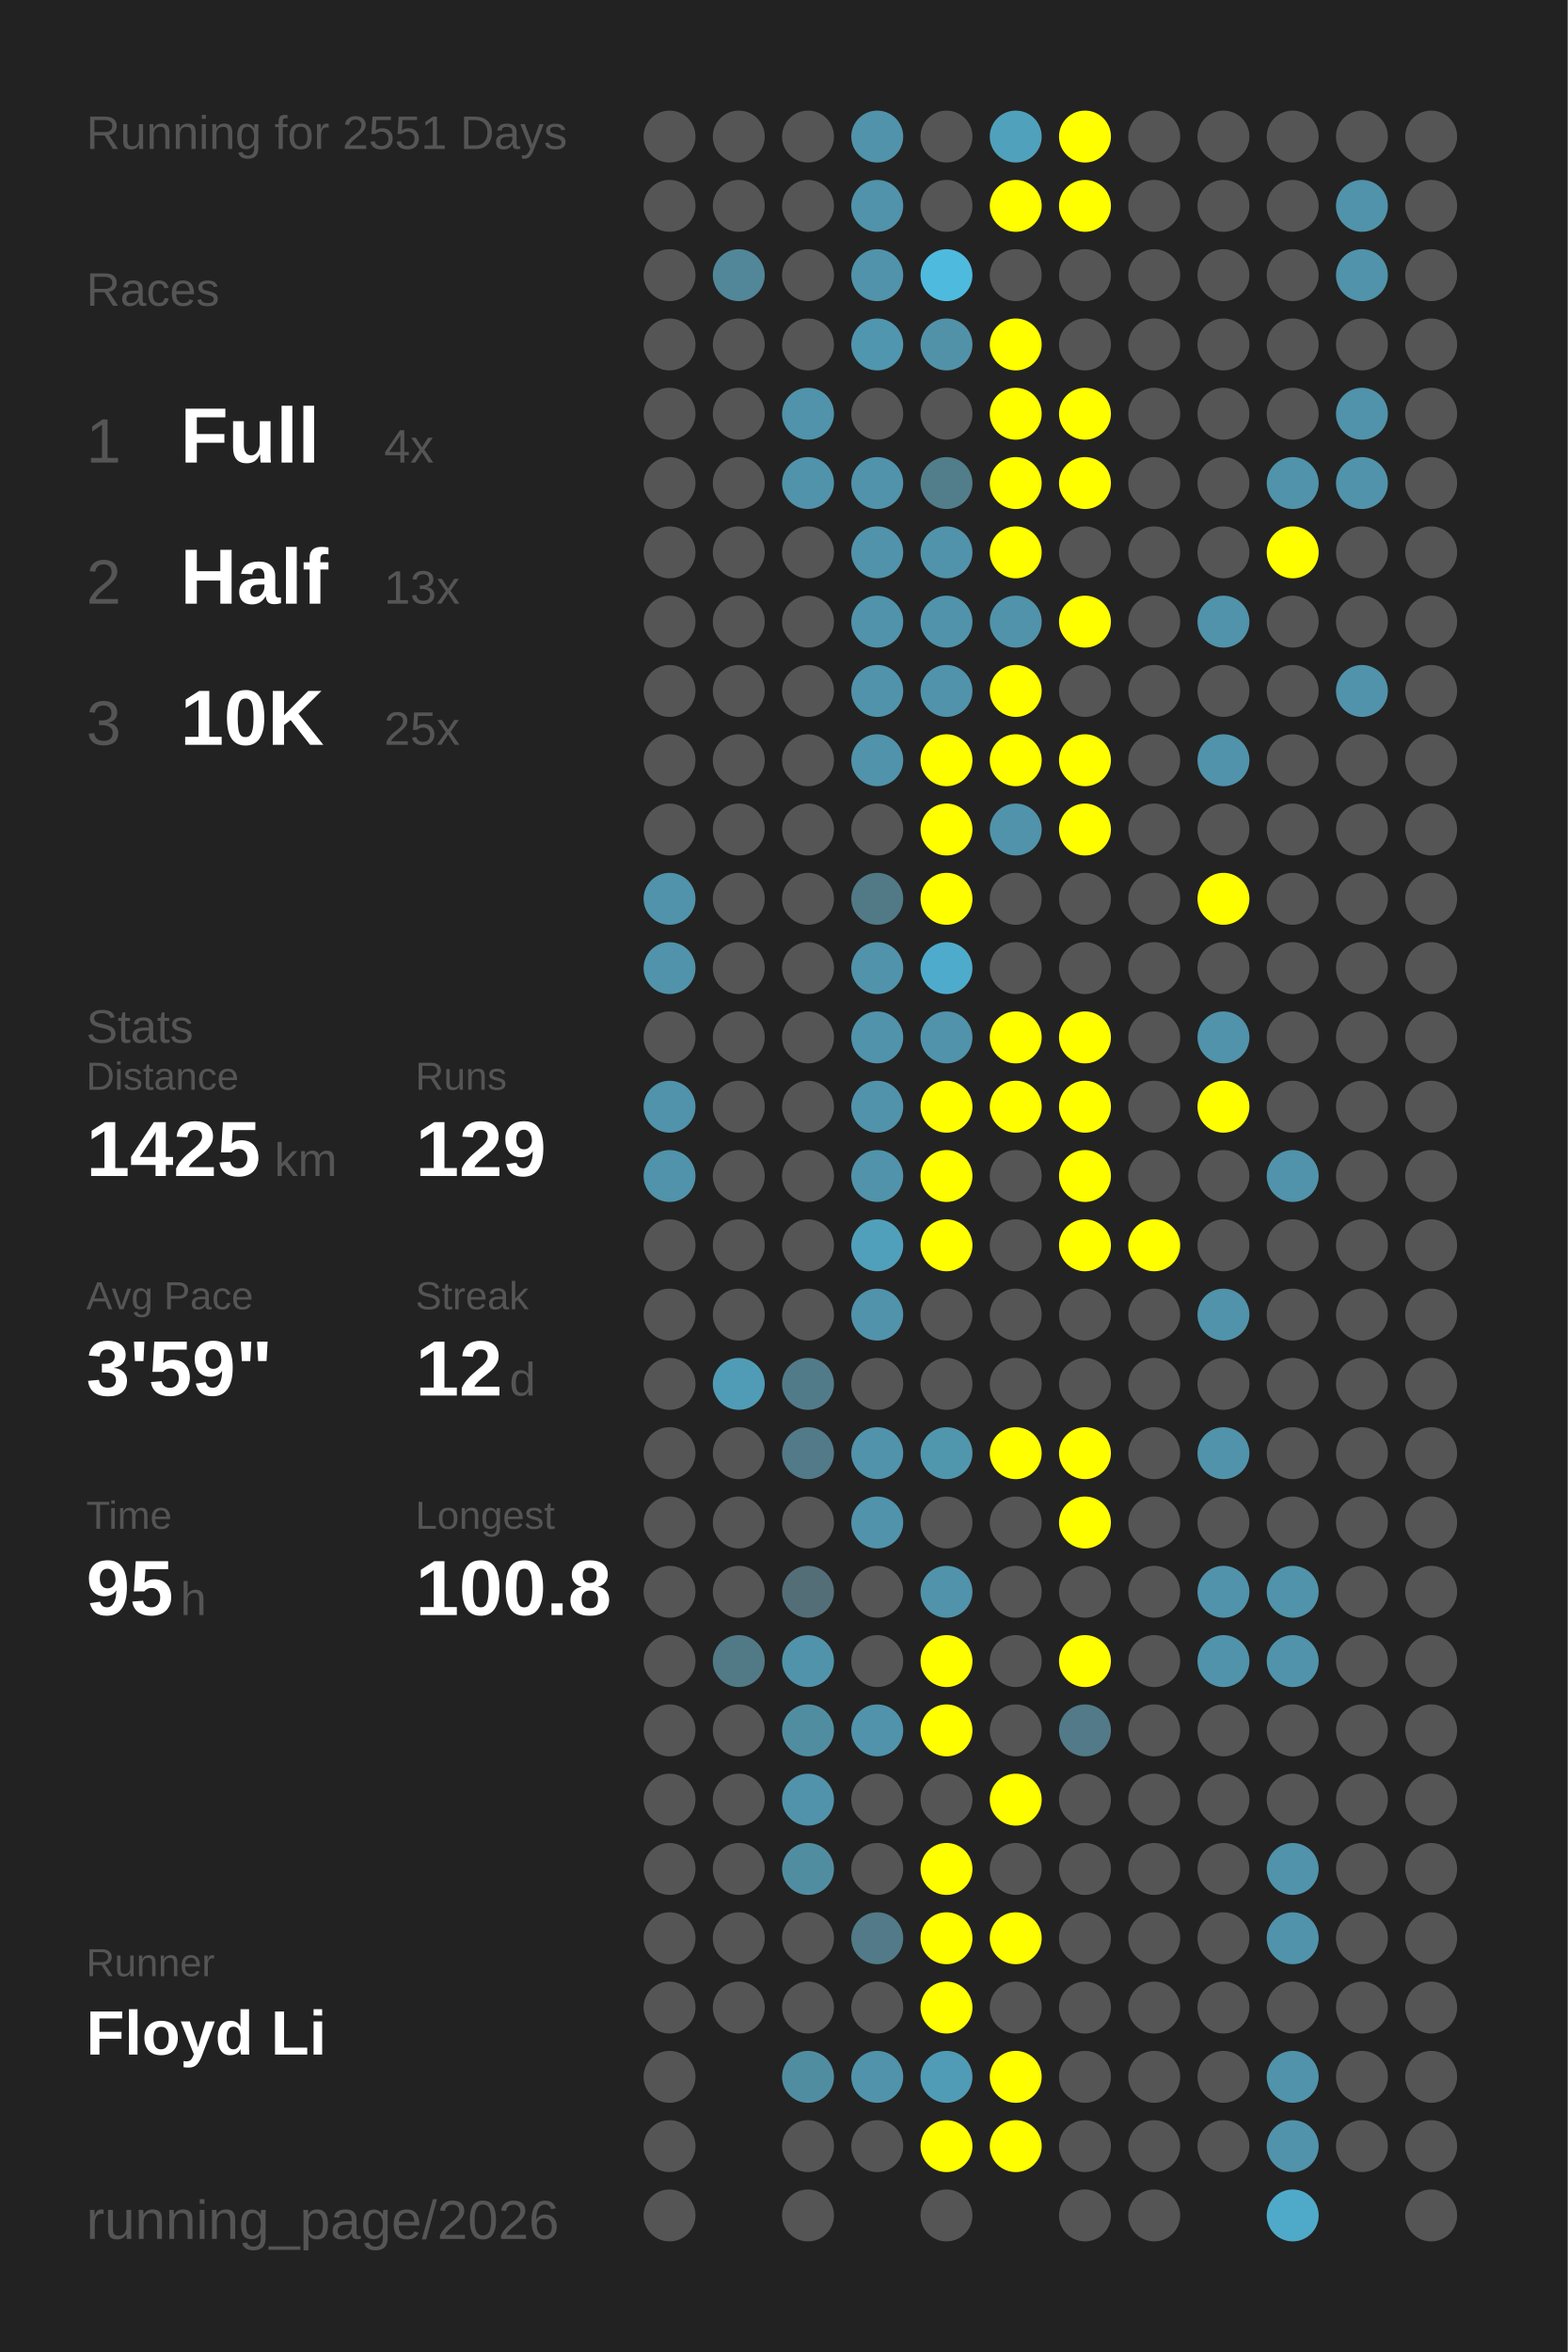
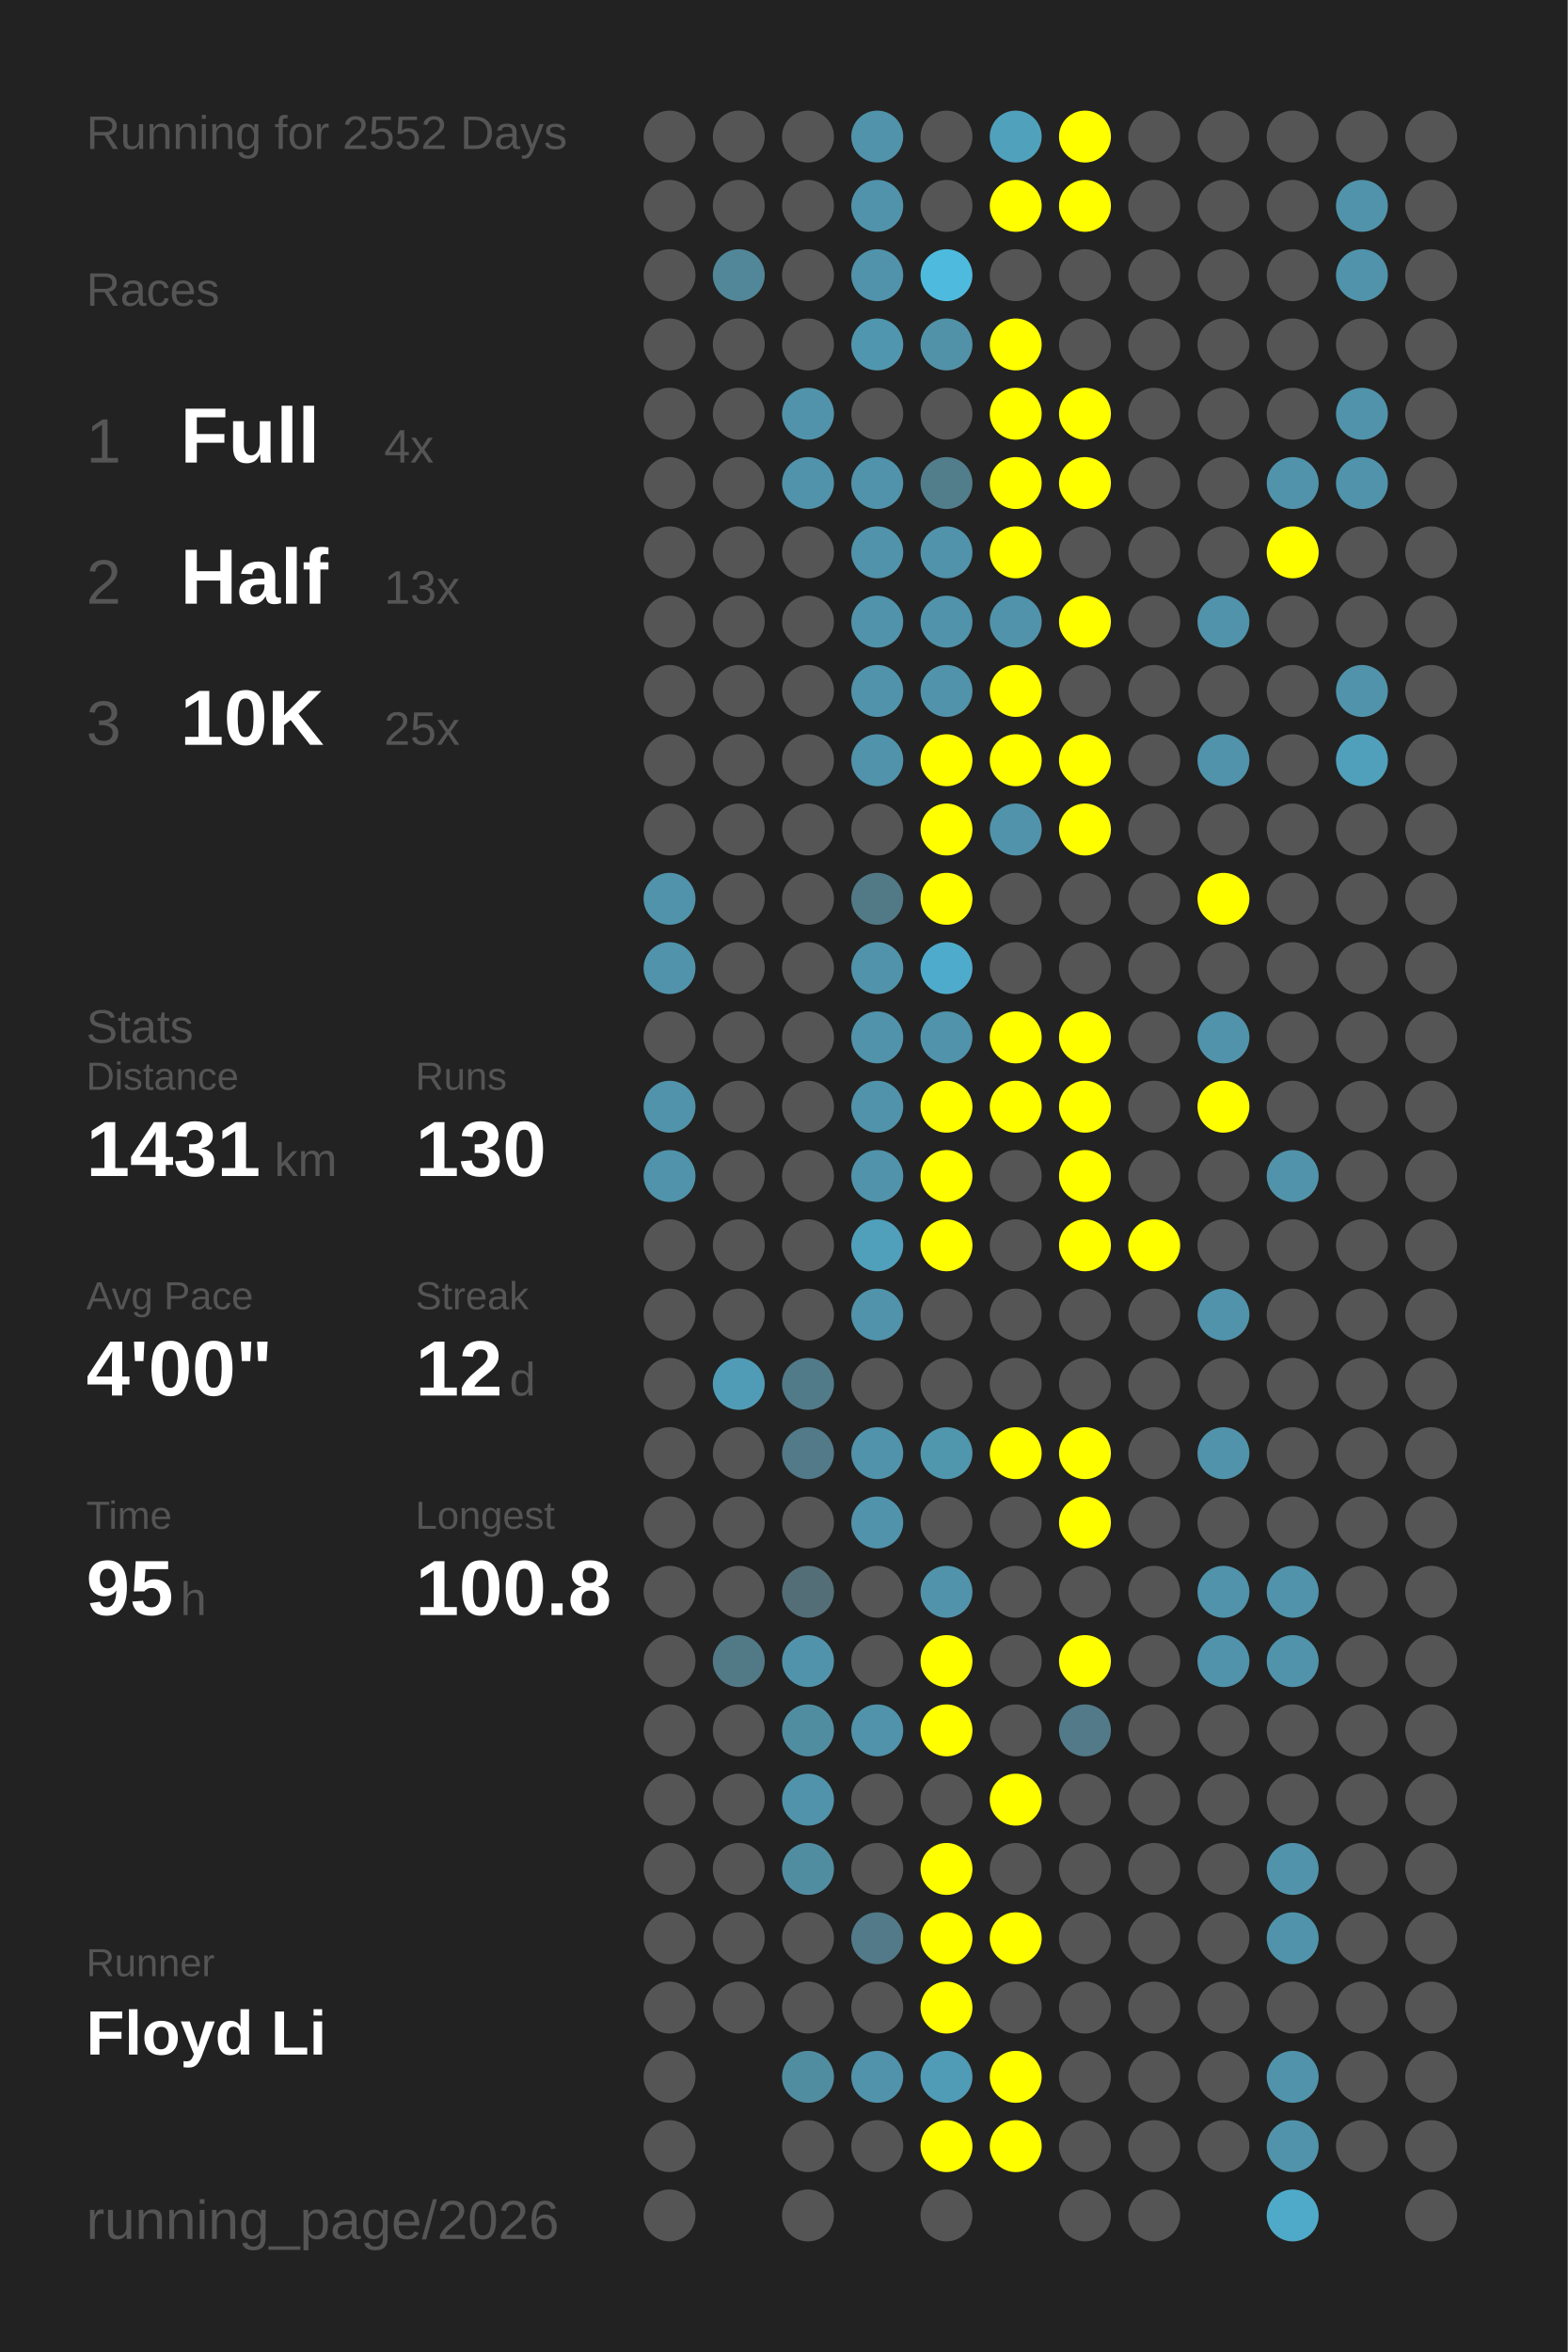
<svg xmlns="http://www.w3.org/2000/svg" baseProfile="full" height="300mm" version="1.1" viewBox="0,0,200,300" width="200mm">
  <defs />
  <rect fill="#222222" height="300" width="200" x="0" y="0" />
-   <text fill="#555555" style="font-size:6px; font-family:Arial;" x="11" y="19">Running for 2551 Days</text>
+   <text fill="#555555" style="font-size:6px; font-family:Arial;" x="11" y="19">Running for 2552 Days</text>
  <text fill="#555555" style="font-size:6px; font-family:Arial;" x="11" y="39">Races</text>
  <text fill="#555555" style="font-size:8px; font-family:Arial;" x="11" y="59">1</text>
  <text fill="#FFFFFF" style="font-size:10px; font-family:Arial; font-weight:bold;" x="23" y="59">Full</text>
  <text fill="#555555" style="font-size:6px; font-family:Arial;" x="49" y="59">4x</text>
  <text fill="#555555" style="font-size:8px; font-family:Arial;" x="11" y="77">2</text>
  <text fill="#FFFFFF" style="font-size:10px; font-family:Arial; font-weight:bold;" x="23" y="77">Half</text>
  <text fill="#555555" style="font-size:6px; font-family:Arial;" x="49" y="77">13x</text>
  <text fill="#555555" style="font-size:8px; font-family:Arial;" x="11" y="95">3</text>
  <text fill="#FFFFFF" style="font-size:10px; font-family:Arial; font-weight:bold;" x="23" y="95">10K</text>
  <text fill="#555555" style="font-size:6px; font-family:Arial;" x="49" y="95">25x</text>
  <text fill="#555555" style="font-size:6px; font-family:Arial;" x="11" y="133">Stats</text>
  <text fill="#555555" style="font-size:5px; font-family:Arial;" x="11" y="139">Distance</text>
-   <text fill="#FFFFFF" style="font-size:10px; font-family:Arial; font-weight:bold;" x="11" y="150">1425</text>
+   <text fill="#FFFFFF" style="font-size:10px; font-family:Arial; font-weight:bold;" x="11" y="150">1431</text>
  <text fill="#555555" style="font-size:6px; font-family:Arial;" x="35" y="150">km</text>
  <text fill="#555555" style="font-size:5px; font-family:Arial;" x="53" y="139">Runs</text>
-   <text fill="#FFFFFF" style="font-size:10px; font-family:Arial; font-weight:bold;" x="53" y="150">129</text>
+   <text fill="#FFFFFF" style="font-size:10px; font-family:Arial; font-weight:bold;" x="53" y="150">130</text>
  <text fill="#555555" style="font-size:5px; font-family:Arial;" x="11" y="167">Avg Pace</text>
-   <text fill="#FFFFFF" style="font-size:10px; font-family:Arial; font-weight:bold;" x="11" y="178">3'59"</text>
+   <text fill="#FFFFFF" style="font-size:10px; font-family:Arial; font-weight:bold;" x="11" y="178">4'00"</text>
  <text fill="#555555" style="font-size:5px; font-family:Arial;" x="53" y="167">Streak</text>
  <text fill="#FFFFFF" style="font-size:10px; font-family:Arial; font-weight:bold;" x="53" y="178">12</text>
  <text fill="#555555" style="font-size:6px; font-family:Arial;" x="65" y="178">d</text>
  <text fill="#555555" style="font-size:5px; font-family:Arial;" x="11" y="195">Time</text>
  <text fill="#FFFFFF" style="font-size:10px; font-family:Arial; font-weight:bold;" x="11" y="206">95</text>
  <text fill="#555555" style="font-size:6px; font-family:Arial;" x="23" y="206">h</text>
  <text fill="#555555" style="font-size:5px; font-family:Arial;" x="53" y="195">Longest</text>
  <text fill="#FFFFFF" style="font-size:10px; font-family:Arial; font-weight:bold;" x="53" y="206">100.8</text>
  <text fill="#555555" style="font-size:5px; font-family:Arial;" x="11" y="252.065">Runner</text>
  <text fill="#FFFFFF" style="font-size:8px; font-family:Arial; font-weight:bold;" x="11" y="262.065">Floyd Li</text>
  <text fill="#555555" style="font-size:7px; font-family:Arial;" x="11" y="285.581">running_page/2026</text>
  <circle cx="85.417" cy="17.419" fill="#555555" r="3.312" />
  <circle cx="85.417" cy="26.258" fill="#555555" r="3.312" />
  <circle cx="85.417" cy="35.097" fill="#555555" r="3.312" />
  <circle cx="85.417" cy="43.935" fill="#555555" r="3.312" />
  <circle cx="85.417" cy="52.774" fill="#555555" r="3.312" />
  <circle cx="85.417" cy="61.613" fill="#555555" r="3.312" />
  <circle cx="85.417" cy="70.452" fill="#555555" r="3.312" />
  <circle cx="85.417" cy="79.29" fill="#555555" r="3.312" />
  <circle cx="85.417" cy="88.129" fill="#555555" r="3.312" />
  <circle cx="85.417" cy="96.968" fill="#555555" r="3.312" />
  <circle cx="85.417" cy="105.806" fill="#555555" r="3.312" />
  <circle cx="85.417" cy="114.645" fill="#5093aa" r="3.312" />
  <circle cx="85.417" cy="123.484" fill="#5093aa" r="3.312" />
  <circle cx="85.417" cy="132.323" fill="#555555" r="3.312" />
  <circle cx="85.417" cy="141.161" fill="#5093aa" r="3.312" />
  <circle cx="85.417" cy="150" fill="#5093aa" r="3.312" />
  <circle cx="85.417" cy="158.839" fill="#555555" r="3.312" />
  <circle cx="85.417" cy="167.677" fill="#555555" r="3.312" />
  <circle cx="85.417" cy="176.516" fill="#555555" r="3.312" />
  <circle cx="85.417" cy="185.355" fill="#555555" r="3.312" />
  <circle cx="85.417" cy="194.194" fill="#555555" r="3.312" />
  <circle cx="85.417" cy="203.032" fill="#555555" r="3.312" />
  <circle cx="85.417" cy="211.871" fill="#555555" r="3.312" />
  <circle cx="85.417" cy="220.71" fill="#555555" r="3.312" />
  <circle cx="85.417" cy="229.548" fill="#555555" r="3.312" />
  <circle cx="85.417" cy="238.387" fill="#555555" r="3.312" />
  <circle cx="85.417" cy="247.226" fill="#555555" r="3.312" />
  <circle cx="85.417" cy="256.065" fill="#555555" r="3.312" />
  <circle cx="85.417" cy="264.903" fill="#555555" r="3.312" />
  <circle cx="85.417" cy="273.742" fill="#555555" r="3.312" />
  <circle cx="85.417" cy="282.581" fill="#555555" r="3.312" />
  <circle cx="94.25" cy="17.419" fill="#555555" r="3.312" />
  <circle cx="94.25" cy="26.258" fill="#555555" r="3.312" />
  <circle cx="94.25" cy="35.097" fill="#518799" r="3.312" />
  <circle cx="94.25" cy="43.935" fill="#555555" r="3.312" />
  <circle cx="94.25" cy="52.774" fill="#555555" r="3.312" />
  <circle cx="94.25" cy="61.613" fill="#555555" r="3.312" />
  <circle cx="94.25" cy="70.452" fill="#555555" r="3.312" />
  <circle cx="94.25" cy="79.29" fill="#555555" r="3.312" />
  <circle cx="94.25" cy="88.129" fill="#555555" r="3.312" />
  <circle cx="94.25" cy="96.968" fill="#555555" r="3.312" />
  <circle cx="94.25" cy="105.806" fill="#555555" r="3.312" />
  <circle cx="94.25" cy="114.645" fill="#555555" r="3.312" />
  <circle cx="94.25" cy="123.484" fill="#555555" r="3.312" />
  <circle cx="94.25" cy="132.323" fill="#555555" r="3.312" />
  <circle cx="94.25" cy="141.161" fill="#555555" r="3.312" />
  <circle cx="94.25" cy="150" fill="#555555" r="3.312" />
  <circle cx="94.25" cy="158.839" fill="#555555" r="3.312" />
  <circle cx="94.25" cy="167.677" fill="#555555" r="3.312" />
  <circle cx="94.25" cy="176.516" fill="#509cb6" r="3.312" />
  <circle cx="94.25" cy="185.355" fill="#555555" r="3.312" />
  <circle cx="94.25" cy="194.194" fill="#555555" r="3.312" />
  <circle cx="94.25" cy="203.032" fill="#555555" r="3.312" />
  <circle cx="94.25" cy="211.871" fill="#527986" r="3.312" />
  <circle cx="94.25" cy="220.71" fill="#555555" r="3.312" />
  <circle cx="94.25" cy="229.548" fill="#555555" r="3.312" />
  <circle cx="94.25" cy="238.387" fill="#555555" r="3.312" />
  <circle cx="94.25" cy="247.226" fill="#555555" r="3.312" />
  <circle cx="94.25" cy="256.065" fill="#555555" r="3.312" />
  <circle cx="103.083" cy="17.419" fill="#555555" r="3.312" />
  <circle cx="103.083" cy="26.258" fill="#555555" r="3.312" />
  <circle cx="103.083" cy="35.097" fill="#555555" r="3.312" />
  <circle cx="103.083" cy="43.935" fill="#555555" r="3.312" />
  <circle cx="103.083" cy="52.774" fill="#5093aa" r="3.312" />
  <circle cx="103.083" cy="61.613" fill="#5093aa" r="3.312" />
  <circle cx="103.083" cy="70.452" fill="#555555" r="3.312" />
  <circle cx="103.083" cy="79.29" fill="#555555" r="3.312" />
  <circle cx="103.083" cy="88.129" fill="#555555" r="3.312" />
  <circle cx="103.083" cy="96.968" fill="#555555" r="3.312" />
  <circle cx="103.083" cy="105.806" fill="#555555" r="3.312" />
  <circle cx="103.083" cy="114.645" fill="#555555" r="3.312" />
  <circle cx="103.083" cy="123.484" fill="#555555" r="3.312" />
  <circle cx="103.083" cy="132.323" fill="#555555" r="3.312" />
  <circle cx="103.083" cy="141.161" fill="#555555" r="3.312" />
  <circle cx="103.083" cy="150" fill="#555555" r="3.312" />
  <circle cx="103.083" cy="158.839" fill="#555555" r="3.312" />
  <circle cx="103.083" cy="167.677" fill="#555555" r="3.312" />
  <circle cx="103.083" cy="176.516" fill="#527b8a" r="3.312" />
  <circle cx="103.083" cy="185.355" fill="#527a88" r="3.312" />
  <circle cx="103.083" cy="194.194" fill="#555555" r="3.312" />
  <circle cx="103.083" cy="203.032" fill="#536e77" r="3.312" />
  <circle cx="103.083" cy="211.871" fill="#5093aa" r="3.312" />
  <circle cx="103.083" cy="220.71" fill="#518da1" r="3.312" />
  <circle cx="103.083" cy="229.548" fill="#5093aa" r="3.312" />
  <circle cx="103.083" cy="238.387" fill="#518da1" r="3.312" />
  <circle cx="103.083" cy="247.226" fill="#555555" r="3.312" />
  <circle cx="103.083" cy="256.065" fill="#555555" r="3.312" />
  <circle cx="103.083" cy="264.903" fill="#518da1" r="3.312" />
  <circle cx="103.083" cy="273.742" fill="#555555" r="3.312" />
  <circle cx="103.083" cy="282.581" fill="#555555" r="3.312" />
  <circle cx="111.917" cy="17.419" fill="#5093aa" r="3.312" />
  <circle cx="111.917" cy="26.258" fill="#5093aa" r="3.312" />
  <circle cx="111.917" cy="35.097" fill="#5093aa" r="3.312" />
  <circle cx="111.917" cy="43.935" fill="#5096ae" r="3.312" />
  <circle cx="111.917" cy="52.774" fill="#555555" r="3.312" />
  <circle cx="111.917" cy="61.613" fill="#5093aa" r="3.312" />
  <circle cx="111.917" cy="70.452" fill="#5093aa" r="3.312" />
  <circle cx="111.917" cy="79.29" fill="#5093aa" r="3.312" />
  <circle cx="111.917" cy="88.129" fill="#5093aa" r="3.312" />
  <circle cx="111.917" cy="96.968" fill="#5093aa" r="3.312" />
  <circle cx="111.917" cy="105.806" fill="#555555" r="3.312" />
  <circle cx="111.917" cy="114.645" fill="#527986" r="3.312" />
  <circle cx="111.917" cy="123.484" fill="#5093aa" r="3.312" />
  <circle cx="111.917" cy="132.323" fill="#5093aa" r="3.312" />
  <circle cx="111.917" cy="141.161" fill="#5093aa" r="3.312" />
  <circle cx="111.917" cy="150" fill="#5093aa" r="3.312" />
  <circle cx="111.917" cy="158.839" fill="#50a0bb" r="3.312" />
  <circle cx="111.917" cy="167.677" fill="#5093aa" r="3.312" />
  <circle cx="111.917" cy="176.516" fill="#555555" r="3.312" />
  <circle cx="111.917" cy="185.355" fill="#5093aa" r="3.312" />
  <circle cx="111.917" cy="194.194" fill="#5093aa" r="3.312" />
  <circle cx="111.917" cy="203.032" fill="#555555" r="3.312" />
  <circle cx="111.917" cy="211.871" fill="#555555" r="3.312" />
  <circle cx="111.917" cy="220.71" fill="#5093aa" r="3.312" />
  <circle cx="111.917" cy="229.548" fill="#555555" r="3.312" />
  <circle cx="111.917" cy="238.387" fill="#555555" r="3.312" />
  <circle cx="111.917" cy="247.226" fill="#527a88" r="3.312" />
  <circle cx="111.917" cy="256.065" fill="#555555" r="3.312" />
  <circle cx="111.917" cy="264.903" fill="#5093aa" r="3.312" />
  <circle cx="111.917" cy="273.742" fill="#555555" r="3.312" />
  <circle cx="120.75" cy="17.419" fill="#555555" r="3.312" />
  <circle cx="120.75" cy="26.258" fill="#555555" r="3.312" />
  <circle cx="120.75" cy="35.097" fill="#4ebade" r="3.312" />
  <circle cx="120.75" cy="43.935" fill="#5192a8" r="3.312" />
  <circle cx="120.75" cy="52.774" fill="#555555" r="3.312" />
  <circle cx="120.75" cy="61.613" fill="#527d8b" r="3.312" />
  <circle cx="120.75" cy="70.452" fill="#5093aa" r="3.312" />
  <circle cx="120.75" cy="79.29" fill="#5093aa" r="3.312" />
  <circle cx="120.75" cy="88.129" fill="#5093aa" r="3.312" />
  <circle cx="120.75" cy="96.968" fill="#FFFF00" r="3.312" />
  <circle cx="120.75" cy="105.806" fill="#FFFF00" r="3.312" />
  <circle cx="120.75" cy="114.645" fill="#FFFF00" r="3.312" />
  <circle cx="120.75" cy="123.484" fill="#4fabcb" r="3.312" />
  <circle cx="120.75" cy="132.323" fill="#5093aa" r="3.312" />
  <circle cx="120.75" cy="141.161" fill="#FFFF00" r="3.312" />
  <circle cx="120.75" cy="150" fill="#FFFF00" r="3.312" />
  <circle cx="120.75" cy="158.839" fill="#FFFF00" r="3.312" />
  <circle cx="120.75" cy="167.677" fill="#555555" r="3.312" />
  <circle cx="120.75" cy="176.516" fill="#555555" r="3.312" />
  <circle cx="120.75" cy="185.355" fill="#5096ad" r="3.312" />
  <circle cx="120.75" cy="194.194" fill="#555555" r="3.312" />
  <circle cx="120.75" cy="203.032" fill="#5093aa" r="3.312" />
  <circle cx="120.75" cy="211.871" fill="#FFFF00" r="3.312" />
  <circle cx="120.75" cy="220.71" fill="#FFFF00" r="3.312" />
  <circle cx="120.75" cy="229.548" fill="#555555" r="3.312" />
  <circle cx="120.75" cy="238.387" fill="#FFFF00" r="3.312" />
  <circle cx="120.75" cy="247.226" fill="#FFFF00" r="3.312" />
  <circle cx="120.75" cy="256.065" fill="#FFFF00" r="3.312" />
  <circle cx="120.75" cy="264.903" fill="#509bb5" r="3.312" />
  <circle cx="120.75" cy="273.742" fill="#FFFF00" r="3.312" />
  <circle cx="120.75" cy="282.581" fill="#555555" r="3.312" />
  <circle cx="129.583" cy="17.419" fill="#50a1bc" r="3.312" />
  <circle cx="129.583" cy="26.258" fill="#FFFF00" r="3.312" />
  <circle cx="129.583" cy="35.097" fill="#555555" r="3.312" />
  <circle cx="129.583" cy="43.935" fill="#FFFF00" r="3.312" />
  <circle cx="129.583" cy="52.774" fill="#FFFF00" r="3.312" />
  <circle cx="129.583" cy="61.613" fill="#FFFF00" r="3.312" />
  <circle cx="129.583" cy="70.452" fill="#FFFF00" r="3.312" />
  <circle cx="129.583" cy="79.29" fill="#5093aa" r="3.312" />
  <circle cx="129.583" cy="88.129" fill="#FFFF00" r="3.312" />
  <circle cx="129.583" cy="96.968" fill="#FFFF00" r="3.312" />
  <circle cx="129.583" cy="105.806" fill="#5093aa" r="3.312" />
  <circle cx="129.583" cy="114.645" fill="#555555" r="3.312" />
  <circle cx="129.583" cy="123.484" fill="#555555" r="3.312" />
  <circle cx="129.583" cy="132.323" fill="#FFFF00" r="3.312" />
  <circle cx="129.583" cy="141.161" fill="#FFFF00" r="3.312" />
  <circle cx="129.583" cy="150" fill="#555555" r="3.312" />
  <circle cx="129.583" cy="158.839" fill="#555555" r="3.312" />
  <circle cx="129.583" cy="167.677" fill="#555555" r="3.312" />
  <circle cx="129.583" cy="176.516" fill="#555555" r="3.312" />
  <circle cx="129.583" cy="185.355" fill="#FFFF00" r="3.312" />
  <circle cx="129.583" cy="194.194" fill="#555555" r="3.312" />
  <circle cx="129.583" cy="203.032" fill="#555555" r="3.312" />
  <circle cx="129.583" cy="211.871" fill="#555555" r="3.312" />
  <circle cx="129.583" cy="220.71" fill="#555555" r="3.312" />
  <circle cx="129.583" cy="229.548" fill="#FFFF00" r="3.312" />
  <circle cx="129.583" cy="238.387" fill="#555555" r="3.312" />
  <circle cx="129.583" cy="247.226" fill="#FFFF00" r="3.312" />
  <circle cx="129.583" cy="256.065" fill="#555555" r="3.312" />
  <circle cx="129.583" cy="264.903" fill="#FFFF00" r="3.312" />
  <circle cx="129.583" cy="273.742" fill="#FFFF00" r="3.312" />
  <circle cx="138.417" cy="17.419" fill="#FFFF00" r="3.312" />
  <circle cx="138.417" cy="26.258" fill="#FFFF00" r="3.312" />
  <circle cx="138.417" cy="35.097" fill="#555555" r="3.312" />
  <circle cx="138.417" cy="43.935" fill="#555555" r="3.312" />
  <circle cx="138.417" cy="52.774" fill="#FFFF00" r="3.312" />
  <circle cx="138.417" cy="61.613" fill="#FFFF00" r="3.312" />
  <circle cx="138.417" cy="70.452" fill="#555555" r="3.312" />
  <circle cx="138.417" cy="79.29" fill="#FFFF00" r="3.312" />
  <circle cx="138.417" cy="88.129" fill="#555555" r="3.312" />
  <circle cx="138.417" cy="96.968" fill="#FFFF00" r="3.312" />
  <circle cx="138.417" cy="105.806" fill="#FFFF00" r="3.312" />
  <circle cx="138.417" cy="114.645" fill="#555555" r="3.312" />
  <circle cx="138.417" cy="123.484" fill="#555555" r="3.312" />
  <circle cx="138.417" cy="132.323" fill="#FFFF00" r="3.312" />
  <circle cx="138.417" cy="141.161" fill="#FFFF00" r="3.312" />
  <circle cx="138.417" cy="150" fill="#FFFF00" r="3.312" />
  <circle cx="138.417" cy="158.839" fill="#FFFF00" r="3.312" />
  <circle cx="138.417" cy="167.677" fill="#555555" r="3.312" />
  <circle cx="138.417" cy="176.516" fill="#555555" r="3.312" />
  <circle cx="138.417" cy="185.355" fill="#FFFF00" r="3.312" />
  <circle cx="138.417" cy="194.194" fill="#FFFF00" r="3.312" />
  <circle cx="138.417" cy="203.032" fill="#555555" r="3.312" />
  <circle cx="138.417" cy="211.871" fill="#FFFF00" r="3.312" />
  <circle cx="138.417" cy="220.71" fill="#527a88" r="3.312" />
  <circle cx="138.417" cy="229.548" fill="#555555" r="3.312" />
  <circle cx="138.417" cy="238.387" fill="#555555" r="3.312" />
  <circle cx="138.417" cy="247.226" fill="#555555" r="3.312" />
  <circle cx="138.417" cy="256.065" fill="#555555" r="3.312" />
  <circle cx="138.417" cy="264.903" fill="#555555" r="3.312" />
  <circle cx="138.417" cy="273.742" fill="#555555" r="3.312" />
  <circle cx="138.417" cy="282.581" fill="#555555" r="3.312" />
  <circle cx="147.25" cy="17.419" fill="#555555" r="3.312" />
  <circle cx="147.25" cy="26.258" fill="#555555" r="3.312" />
  <circle cx="147.25" cy="35.097" fill="#555555" r="3.312" />
  <circle cx="147.25" cy="43.935" fill="#555555" r="3.312" />
  <circle cx="147.25" cy="52.774" fill="#555555" r="3.312" />
  <circle cx="147.25" cy="61.613" fill="#555555" r="3.312" />
  <circle cx="147.25" cy="70.452" fill="#555555" r="3.312" />
  <circle cx="147.25" cy="79.29" fill="#555555" r="3.312" />
  <circle cx="147.25" cy="88.129" fill="#555555" r="3.312" />
  <circle cx="147.25" cy="96.968" fill="#555555" r="3.312" />
  <circle cx="147.25" cy="105.806" fill="#555555" r="3.312" />
  <circle cx="147.25" cy="114.645" fill="#555555" r="3.312" />
  <circle cx="147.25" cy="123.484" fill="#555555" r="3.312" />
  <circle cx="147.25" cy="132.323" fill="#555555" r="3.312" />
  <circle cx="147.25" cy="141.161" fill="#555555" r="3.312" />
  <circle cx="147.25" cy="150" fill="#555555" r="3.312" />
  <circle cx="147.25" cy="158.839" fill="#FFFF00" r="3.312" />
  <circle cx="147.25" cy="167.677" fill="#555555" r="3.312" />
  <circle cx="147.25" cy="176.516" fill="#555555" r="3.312" />
  <circle cx="147.25" cy="185.355" fill="#555555" r="3.312" />
  <circle cx="147.25" cy="194.194" fill="#555555" r="3.312" />
  <circle cx="147.25" cy="203.032" fill="#555555" r="3.312" />
  <circle cx="147.25" cy="211.871" fill="#555555" r="3.312" />
  <circle cx="147.25" cy="220.71" fill="#555555" r="3.312" />
  <circle cx="147.25" cy="229.548" fill="#555555" r="3.312" />
  <circle cx="147.25" cy="238.387" fill="#555555" r="3.312" />
  <circle cx="147.25" cy="247.226" fill="#555555" r="3.312" />
  <circle cx="147.25" cy="256.065" fill="#555555" r="3.312" />
  <circle cx="147.25" cy="264.903" fill="#555555" r="3.312" />
  <circle cx="147.25" cy="273.742" fill="#555555" r="3.312" />
  <circle cx="147.25" cy="282.581" fill="#555555" r="3.312" />
  <circle cx="156.083" cy="17.419" fill="#555555" r="3.312" />
  <circle cx="156.083" cy="26.258" fill="#555555" r="3.312" />
  <circle cx="156.083" cy="35.097" fill="#555555" r="3.312" />
  <circle cx="156.083" cy="43.935" fill="#555555" r="3.312" />
  <circle cx="156.083" cy="52.774" fill="#555555" r="3.312" />
  <circle cx="156.083" cy="61.613" fill="#555555" r="3.312" />
  <circle cx="156.083" cy="70.452" fill="#555555" r="3.312" />
  <circle cx="156.083" cy="79.29" fill="#5093aa" r="3.312" />
  <circle cx="156.083" cy="88.129" fill="#555555" r="3.312" />
  <circle cx="156.083" cy="96.968" fill="#5093aa" r="3.312" />
  <circle cx="156.083" cy="105.806" fill="#555555" r="3.312" />
  <circle cx="156.083" cy="114.645" fill="#FFFF00" r="3.312" />
  <circle cx="156.083" cy="123.484" fill="#555555" r="3.312" />
  <circle cx="156.083" cy="132.323" fill="#5093aa" r="3.312" />
  <circle cx="156.083" cy="141.161" fill="#FFFF00" r="3.312" />
  <circle cx="156.083" cy="150" fill="#555555" r="3.312" />
  <circle cx="156.083" cy="158.839" fill="#555555" r="3.312" />
  <circle cx="156.083" cy="167.677" fill="#5093aa" r="3.312" />
  <circle cx="156.083" cy="176.516" fill="#555555" r="3.312" />
  <circle cx="156.083" cy="185.355" fill="#5093aa" r="3.312" />
  <circle cx="156.083" cy="194.194" fill="#555555" r="3.312" />
  <circle cx="156.083" cy="203.032" fill="#5093aa" r="3.312" />
  <circle cx="156.083" cy="211.871" fill="#5093aa" r="3.312" />
  <circle cx="156.083" cy="220.71" fill="#555555" r="3.312" />
  <circle cx="156.083" cy="229.548" fill="#555555" r="3.312" />
  <circle cx="156.083" cy="238.387" fill="#555555" r="3.312" />
  <circle cx="156.083" cy="247.226" fill="#555555" r="3.312" />
  <circle cx="156.083" cy="256.065" fill="#555555" r="3.312" />
  <circle cx="156.083" cy="264.903" fill="#555555" r="3.312" />
  <circle cx="156.083" cy="273.742" fill="#555555" r="3.312" />
  <circle cx="164.917" cy="17.419" fill="#555555" r="3.312" />
  <circle cx="164.917" cy="26.258" fill="#555555" r="3.312" />
  <circle cx="164.917" cy="35.097" fill="#555555" r="3.312" />
  <circle cx="164.917" cy="43.935" fill="#555555" r="3.312" />
  <circle cx="164.917" cy="52.774" fill="#555555" r="3.312" />
  <circle cx="164.917" cy="61.613" fill="#5093aa" r="3.312" />
  <circle cx="164.917" cy="70.452" fill="#FFFF00" r="3.312" />
  <circle cx="164.917" cy="79.29" fill="#555555" r="3.312" />
  <circle cx="164.917" cy="88.129" fill="#555555" r="3.312" />
  <circle cx="164.917" cy="96.968" fill="#555555" r="3.312" />
  <circle cx="164.917" cy="105.806" fill="#555555" r="3.312" />
  <circle cx="164.917" cy="114.645" fill="#555555" r="3.312" />
  <circle cx="164.917" cy="123.484" fill="#555555" r="3.312" />
  <circle cx="164.917" cy="132.323" fill="#555555" r="3.312" />
  <circle cx="164.917" cy="141.161" fill="#555555" r="3.312" />
  <circle cx="164.917" cy="150" fill="#5093aa" r="3.312" />
  <circle cx="164.917" cy="158.839" fill="#555555" r="3.312" />
  <circle cx="164.917" cy="167.677" fill="#555555" r="3.312" />
  <circle cx="164.917" cy="176.516" fill="#555555" r="3.312" />
  <circle cx="164.917" cy="185.355" fill="#555555" r="3.312" />
  <circle cx="164.917" cy="194.194" fill="#555555" r="3.312" />
  <circle cx="164.917" cy="203.032" fill="#5093aa" r="3.312" />
  <circle cx="164.917" cy="211.871" fill="#5093aa" r="3.312" />
  <circle cx="164.917" cy="220.71" fill="#555555" r="3.312" />
  <circle cx="164.917" cy="229.548" fill="#555555" r="3.312" />
  <circle cx="164.917" cy="238.387" fill="#5093aa" r="3.312" />
  <circle cx="164.917" cy="247.226" fill="#5093aa" r="3.312" />
  <circle cx="164.917" cy="256.065" fill="#555555" r="3.312" />
  <circle cx="164.917" cy="264.903" fill="#5093aa" r="3.312" />
  <circle cx="164.917" cy="273.742" fill="#5093aa" r="3.312" />
  <circle cx="164.917" cy="282.581" fill="#4faac9" r="3.312" />
  <circle cx="173.75" cy="17.419" fill="#555555" r="3.312" />
  <circle cx="173.75" cy="26.258" fill="#5093aa" r="3.312" />
  <circle cx="173.75" cy="35.097" fill="#5093aa" r="3.312" />
  <circle cx="173.75" cy="43.935" fill="#555555" r="3.312" />
  <circle cx="173.75" cy="52.774" fill="#5093aa" r="3.312" />
  <circle cx="173.75" cy="61.613" fill="#5093aa" r="3.312" />
  <circle cx="173.75" cy="70.452" fill="#555555" r="3.312" />
  <circle cx="173.75" cy="79.29" fill="#555555" r="3.312" />
  <circle cx="173.75" cy="88.129" fill="#5093aa" r="3.312" />
-   <circle cx="173.75" cy="96.968" fill="#555555" r="3.312" />
+   <circle cx="173.75" cy="96.968" fill="#50a0bb" r="3.312" />
  <circle cx="173.75" cy="105.806" fill="#555555" r="3.312" />
  <circle cx="173.75" cy="114.645" fill="#555555" r="3.312" />
  <circle cx="173.75" cy="123.484" fill="#555555" r="3.312" />
  <circle cx="173.75" cy="132.323" fill="#555555" r="3.312" />
  <circle cx="173.75" cy="141.161" fill="#555555" r="3.312" />
  <circle cx="173.75" cy="150" fill="#555555" r="3.312" />
  <circle cx="173.75" cy="158.839" fill="#555555" r="3.312" />
  <circle cx="173.75" cy="167.677" fill="#555555" r="3.312" />
  <circle cx="173.75" cy="176.516" fill="#555555" r="3.312" />
  <circle cx="173.75" cy="185.355" fill="#555555" r="3.312" />
  <circle cx="173.75" cy="194.194" fill="#555555" r="3.312" />
  <circle cx="173.75" cy="203.032" fill="#555555" r="3.312" />
  <circle cx="173.75" cy="211.871" fill="#555555" r="3.312" />
  <circle cx="173.75" cy="220.71" fill="#555555" r="3.312" />
  <circle cx="173.75" cy="229.548" fill="#555555" r="3.312" />
  <circle cx="173.75" cy="238.387" fill="#555555" r="3.312" />
  <circle cx="173.75" cy="247.226" fill="#555555" r="3.312" />
  <circle cx="173.75" cy="256.065" fill="#555555" r="3.312" />
  <circle cx="173.75" cy="264.903" fill="#555555" r="3.312" />
  <circle cx="173.75" cy="273.742" fill="#555555" r="3.312" />
  <circle cx="182.583" cy="17.419" fill="#555555" r="3.312" />
  <circle cx="182.583" cy="26.258" fill="#555555" r="3.312" />
  <circle cx="182.583" cy="35.097" fill="#555555" r="3.312" />
  <circle cx="182.583" cy="43.935" fill="#555555" r="3.312" />
  <circle cx="182.583" cy="52.774" fill="#555555" r="3.312" />
  <circle cx="182.583" cy="61.613" fill="#555555" r="3.312" />
  <circle cx="182.583" cy="70.452" fill="#555555" r="3.312" />
  <circle cx="182.583" cy="79.29" fill="#555555" r="3.312" />
  <circle cx="182.583" cy="88.129" fill="#555555" r="3.312" />
  <circle cx="182.583" cy="96.968" fill="#555555" r="3.312" />
  <circle cx="182.583" cy="105.806" fill="#555555" r="3.312" />
  <circle cx="182.583" cy="114.645" fill="#555555" r="3.312" />
  <circle cx="182.583" cy="123.484" fill="#555555" r="3.312" />
  <circle cx="182.583" cy="132.323" fill="#555555" r="3.312" />
  <circle cx="182.583" cy="141.161" fill="#555555" r="3.312" />
  <circle cx="182.583" cy="150" fill="#555555" r="3.312" />
  <circle cx="182.583" cy="158.839" fill="#555555" r="3.312" />
  <circle cx="182.583" cy="167.677" fill="#555555" r="3.312" />
  <circle cx="182.583" cy="176.516" fill="#555555" r="3.312" />
  <circle cx="182.583" cy="185.355" fill="#555555" r="3.312" />
  <circle cx="182.583" cy="194.194" fill="#555555" r="3.312" />
  <circle cx="182.583" cy="203.032" fill="#555555" r="3.312" />
  <circle cx="182.583" cy="211.871" fill="#555555" r="3.312" />
  <circle cx="182.583" cy="220.71" fill="#555555" r="3.312" />
  <circle cx="182.583" cy="229.548" fill="#555555" r="3.312" />
  <circle cx="182.583" cy="238.387" fill="#555555" r="3.312" />
  <circle cx="182.583" cy="247.226" fill="#555555" r="3.312" />
  <circle cx="182.583" cy="256.065" fill="#555555" r="3.312" />
  <circle cx="182.583" cy="264.903" fill="#555555" r="3.312" />
  <circle cx="182.583" cy="273.742" fill="#555555" r="3.312" />
  <circle cx="182.583" cy="282.581" fill="#555555" r="3.312" />
</svg>
